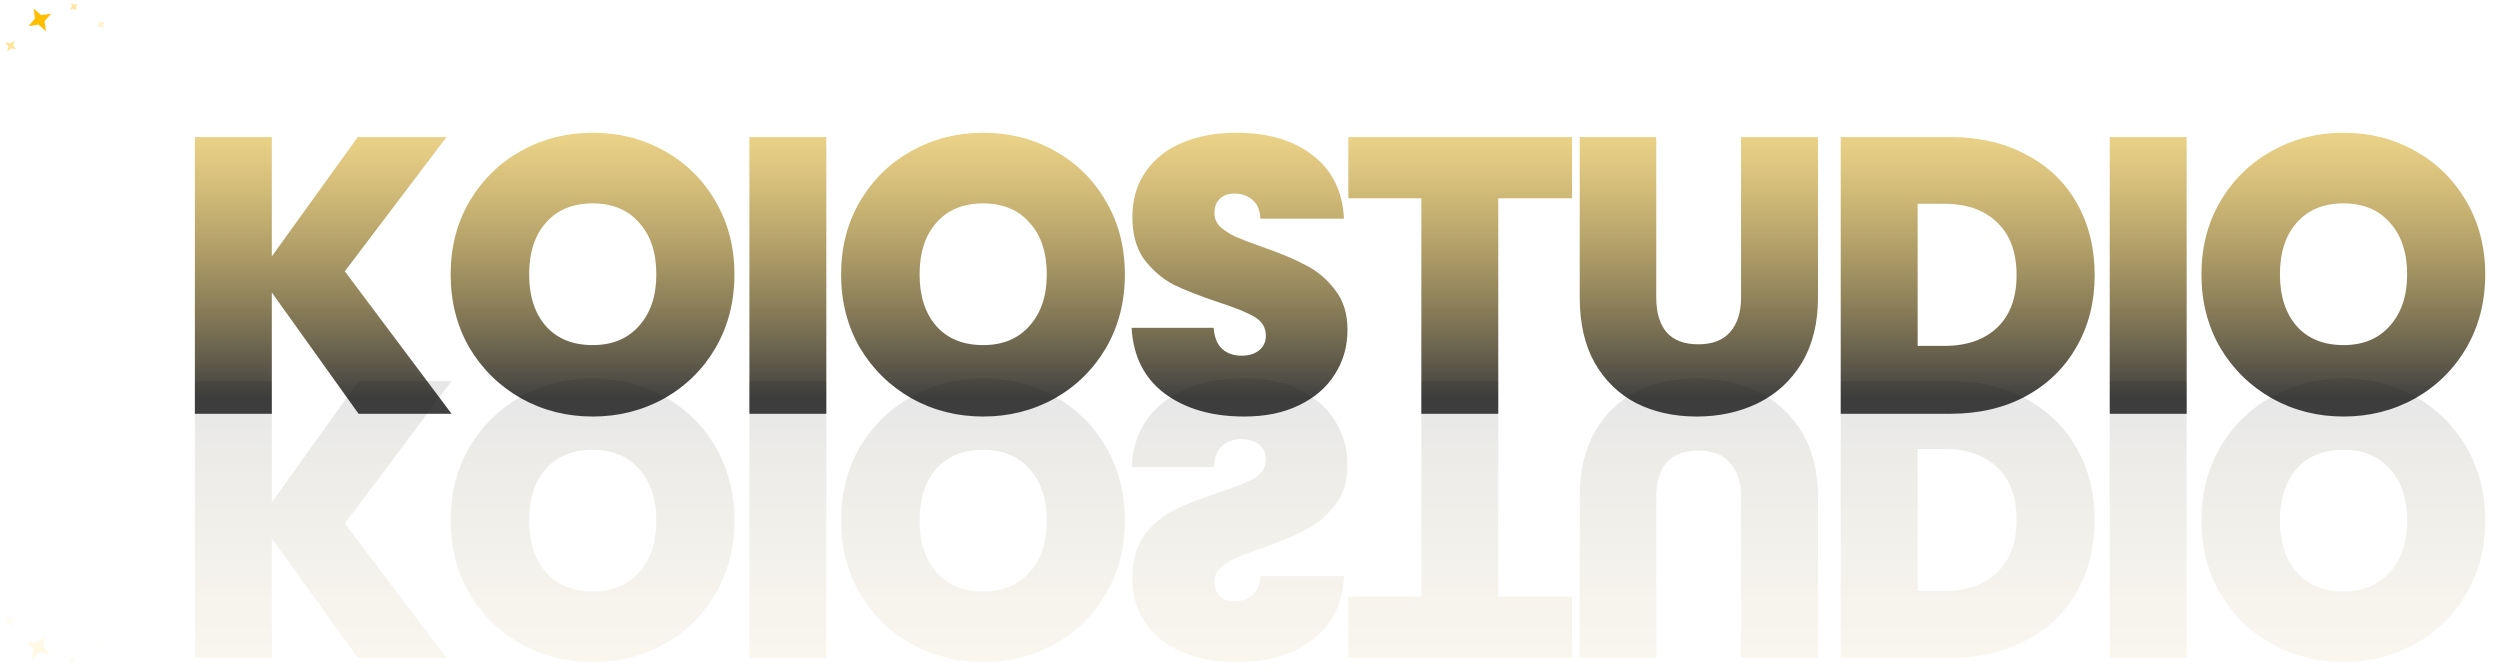
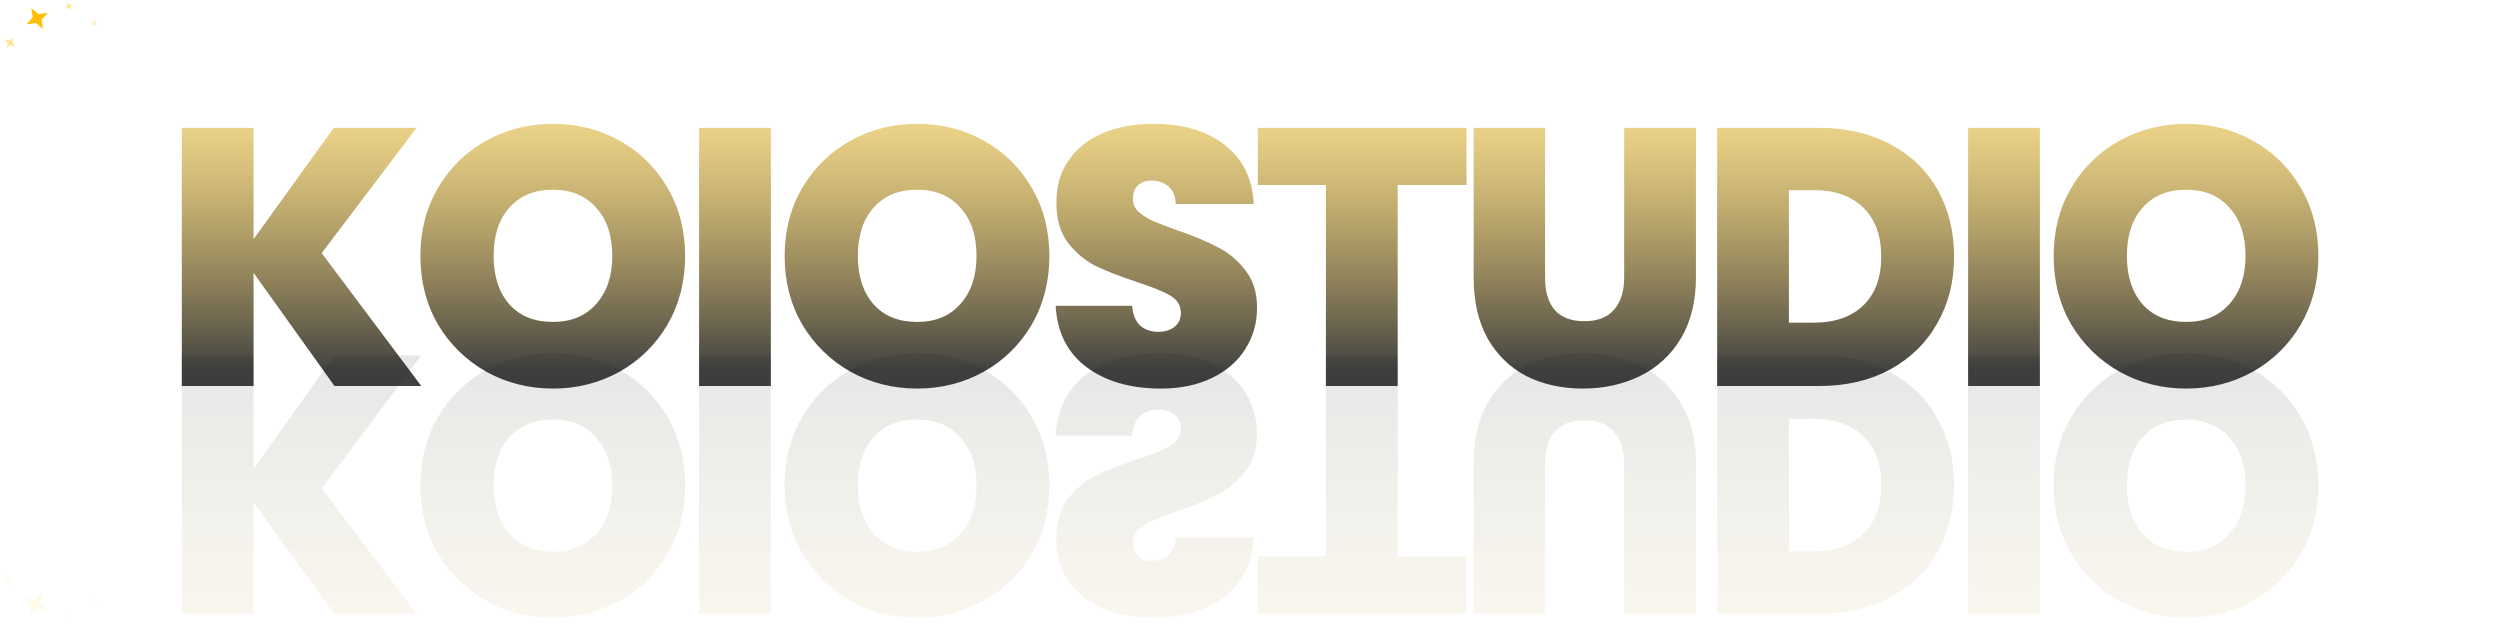
- <svg xmlns="http://www.w3.org/2000/svg" width="1070" height="286" viewBox="0 0 1070 286" fill="none">
+ <svg xmlns="http://www.w3.org/2000/svg" width="1147" height="286" viewBox="0 0 1147 286" fill="none">
  <path d="M153.464 177.099L116.336 125.187V177.099H83.408V58.659H116.336V109.731L153.128 58.659H191.096L147.584 116.115L193.28 177.099H153.464ZM253.69 178.275C242.602 178.275 232.41 175.699 223.114 170.547C213.818 165.283 206.426 158.059 200.938 148.875C195.562 139.579 192.874 129.107 192.874 117.459C192.874 105.811 195.562 95.395 200.938 86.211C206.426 76.915 213.818 69.691 223.114 64.539C232.41 59.387 242.602 56.811 253.69 56.811C264.89 56.811 275.082 59.387 284.266 64.539C293.562 69.691 300.898 76.915 306.274 86.211C311.65 95.395 314.338 105.811 314.338 117.459C314.338 129.107 311.65 139.579 306.274 148.875C300.898 158.059 293.562 165.283 284.266 170.547C274.97 175.699 264.778 178.275 253.69 178.275ZM253.69 147.699C262.09 147.699 268.698 144.955 273.514 139.467C278.442 133.979 280.906 126.643 280.906 117.459C280.906 108.051 278.442 100.659 273.514 95.283C268.698 89.795 262.09 87.051 253.69 87.051C245.178 87.051 238.514 89.795 233.698 95.283C228.882 100.659 226.474 108.051 226.474 117.459C226.474 126.755 228.882 134.147 233.698 139.635C238.514 145.011 245.178 147.699 253.69 147.699ZM353.669 58.659V177.099H320.741V58.659H353.669ZM420.804 178.275C409.716 178.275 399.524 175.699 390.228 170.547C380.932 165.283 373.54 158.059 368.052 148.875C362.676 139.579 359.988 129.107 359.988 117.459C359.988 105.811 362.676 95.395 368.052 86.211C373.54 76.915 380.932 69.691 390.228 64.539C399.524 59.387 409.716 56.811 420.804 56.811C432.004 56.811 442.196 59.387 451.38 64.539C460.676 69.691 468.012 76.915 473.388 86.211C478.764 95.395 481.452 105.811 481.452 117.459C481.452 129.107 478.764 139.579 473.388 148.875C468.012 158.059 460.676 165.283 451.38 170.547C442.084 175.699 431.892 178.275 420.804 178.275ZM420.804 147.699C429.204 147.699 435.812 144.955 440.628 139.467C445.556 133.979 448.02 126.643 448.02 117.459C448.02 108.051 445.556 100.659 440.628 95.283C435.812 89.795 429.204 87.051 420.804 87.051C412.292 87.051 405.628 89.795 400.812 95.283C395.996 100.659 393.588 108.051 393.588 117.459C393.588 126.755 395.996 134.147 400.812 139.635C405.628 145.011 412.292 147.699 420.804 147.699ZM532.543 178.275C518.767 178.275 507.455 175.027 498.607 168.531C489.759 161.923 484.999 152.515 484.327 140.307H519.439C519.775 144.451 521.007 147.475 523.135 149.379C525.263 151.283 528.007 152.235 531.367 152.235C534.391 152.235 536.855 151.507 538.759 150.051C540.775 148.483 541.783 146.355 541.783 143.667C541.783 140.195 540.159 137.507 536.911 135.603C533.663 133.699 528.399 131.571 521.119 129.219C513.391 126.643 507.119 124.179 502.303 121.827C497.599 119.363 493.455 115.835 489.871 111.243C486.399 106.539 484.663 100.435 484.663 92.931C484.663 85.315 486.567 78.819 490.375 73.443C494.183 67.955 499.447 63.811 506.167 61.011C512.887 58.211 520.503 56.811 529.015 56.811C542.791 56.811 553.767 60.059 561.943 66.555C570.231 72.939 574.655 81.955 575.215 93.603H539.431C539.319 90.019 538.199 87.331 536.071 85.539C534.055 83.747 531.423 82.851 528.175 82.851C525.711 82.851 523.695 83.579 522.127 85.035C520.559 86.491 519.775 88.563 519.775 91.251C519.775 93.491 520.615 95.451 522.295 97.131C524.087 98.699 526.271 100.099 528.847 101.331C531.423 102.451 535.231 103.907 540.271 105.699C547.775 108.275 553.935 110.851 558.751 113.427C563.679 115.891 567.879 119.419 571.351 124.011C574.935 128.491 576.727 134.203 576.727 141.147C576.727 148.203 574.935 154.531 571.351 160.131C567.879 165.731 562.783 170.155 556.063 173.403C549.455 176.651 541.615 178.275 532.543 178.275ZM672.843 58.659V84.867H641.259V177.099H608.331V84.867H577.083V58.659H672.843ZM708.881 58.659V127.371C708.881 133.755 710.337 138.683 713.249 142.155C716.273 145.627 720.809 147.363 726.857 147.363C732.905 147.363 737.441 145.627 740.465 142.155C743.601 138.571 745.169 133.643 745.169 127.371V58.659H778.097V127.371C778.097 138.235 775.801 147.531 771.209 155.259C766.617 162.875 760.345 168.643 752.393 172.563C744.553 176.371 735.817 178.275 726.185 178.275C716.553 178.275 707.929 176.371 700.313 172.563C692.809 168.643 686.873 162.875 682.505 155.259C678.249 147.643 676.121 138.347 676.121 127.371V58.659H708.881ZM834.699 58.659C847.131 58.659 857.995 61.179 867.291 66.219C876.699 71.147 883.923 78.091 888.963 87.051C894.003 96.011 896.523 106.259 896.523 117.795C896.523 129.219 893.947 139.411 888.795 148.371C883.755 157.331 876.531 164.387 867.123 169.539C857.827 174.579 847.019 177.099 834.699 177.099H787.827V58.659H834.699ZM832.179 148.035C841.811 148.035 849.371 145.403 854.859 140.139C860.347 134.875 863.091 127.427 863.091 117.795C863.091 108.051 860.347 100.547 854.859 95.283C849.371 89.907 841.811 87.219 832.179 87.219H820.755V148.035H832.179ZM935.894 58.659V177.099H902.966V58.659H935.894ZM1003.03 178.275C991.942 178.275 981.75 175.699 972.454 170.547C963.158 165.283 955.766 158.059 950.278 148.875C944.902 139.579 942.214 129.107 942.214 117.459C942.214 105.811 944.902 95.395 950.278 86.211C955.766 76.915 963.158 69.691 972.454 64.539C981.75 59.387 991.942 56.811 1003.03 56.811C1014.23 56.811 1024.42 59.387 1033.61 64.539C1042.9 69.691 1050.24 76.915 1055.61 86.211C1060.99 95.395 1063.68 105.811 1063.68 117.459C1063.68 129.107 1060.99 139.579 1055.61 148.875C1050.24 158.059 1042.9 165.283 1033.61 170.547C1024.31 175.699 1014.12 178.275 1003.03 178.275ZM1003.03 147.699C1011.43 147.699 1018.04 144.955 1022.85 139.467C1027.78 133.979 1030.25 126.643 1030.25 117.459C1030.25 108.051 1027.78 100.659 1022.85 95.283C1018.04 89.795 1011.43 87.051 1003.03 87.051C994.518 87.051 987.854 89.795 983.038 95.283C978.222 100.659 975.814 108.051 975.814 117.459C975.814 126.755 978.222 134.147 983.038 139.635C987.854 145.011 994.518 147.699 1003.03 147.699Z" fill="url(#paint0_linear_693_2604)" fill-opacity="0.8" />
  <path d="M153.464 163.099L116.336 215.011V163.099H83.408V281.539H116.336V230.467L153.128 281.539H191.096L147.584 224.083L193.28 163.099H153.464ZM253.69 161.923C242.602 161.923 232.41 164.499 223.114 169.651C213.818 174.915 206.426 182.139 200.938 191.323C195.562 200.619 192.874 211.091 192.874 222.739C192.874 234.387 195.562 244.803 200.938 253.987C206.426 263.283 213.818 270.507 223.114 275.659C232.41 280.811 242.602 283.387 253.69 283.387C264.89 283.387 275.082 280.811 284.266 275.659C293.562 270.507 300.898 263.283 306.274 253.987C311.65 244.803 314.338 234.387 314.338 222.739C314.338 211.091 311.65 200.619 306.274 191.323C300.898 182.139 293.562 174.915 284.266 169.651C274.97 164.499 264.778 161.923 253.69 161.923ZM253.69 192.499C262.09 192.499 268.698 195.243 273.514 200.731C278.442 206.219 280.906 213.555 280.906 222.739C280.906 232.147 278.442 239.539 273.514 244.915C268.698 250.403 262.09 253.147 253.69 253.147C245.178 253.147 238.514 250.403 233.698 244.915C228.882 239.539 226.474 232.147 226.474 222.739C226.474 213.443 228.882 206.051 233.698 200.563C238.514 195.187 245.178 192.499 253.69 192.499ZM353.669 281.539V163.099H320.741V281.539H353.669ZM420.804 161.923C409.716 161.923 399.524 164.499 390.228 169.651C380.932 174.915 373.54 182.139 368.052 191.323C362.676 200.619 359.988 211.091 359.988 222.739C359.988 234.387 362.676 244.803 368.052 253.987C373.54 263.283 380.932 270.507 390.228 275.659C399.524 280.811 409.716 283.387 420.804 283.387C432.004 283.387 442.196 280.811 451.38 275.659C460.676 270.507 468.012 263.283 473.388 253.987C478.764 244.803 481.452 234.387 481.452 222.739C481.452 211.091 478.764 200.619 473.388 191.323C468.012 182.139 460.676 174.915 451.38 169.651C442.084 164.499 431.892 161.923 420.804 161.923ZM420.804 192.499C429.204 192.499 435.812 195.243 440.628 200.731C445.556 206.219 448.02 213.555 448.02 222.739C448.02 232.147 445.556 239.539 440.628 244.915C435.812 250.403 429.204 253.147 420.804 253.147C412.292 253.147 405.628 250.403 400.812 244.915C395.996 239.539 393.588 232.147 393.588 222.739C393.588 213.443 395.996 206.051 400.812 200.563C405.628 195.187 412.292 192.499 420.804 192.499ZM532.543 161.923C518.767 161.923 507.455 165.171 498.607 171.667C489.759 178.275 484.999 187.683 484.327 199.891H519.439C519.775 195.747 521.007 192.723 523.135 190.819C525.263 188.915 528.007 187.963 531.367 187.963C534.391 187.963 536.855 188.691 538.759 190.147C540.775 191.715 541.783 193.843 541.783 196.531C541.783 200.003 540.159 202.691 536.911 204.595C533.663 206.499 528.399 208.627 521.119 210.979C513.391 213.555 507.119 216.019 502.303 218.371C497.599 220.835 493.455 224.363 489.871 228.955C486.399 233.659 484.663 239.763 484.663 247.267C484.663 254.883 486.567 261.379 490.375 266.755C494.183 272.243 499.447 276.387 506.167 279.187C512.887 281.987 520.503 283.387 529.015 283.387C542.791 283.387 553.767 280.139 561.943 273.643C570.231 267.259 574.655 258.243 575.215 246.595H539.431C539.319 250.179 538.199 252.867 536.071 254.659C534.055 256.451 531.423 257.347 528.175 257.347C525.711 257.347 523.695 256.619 522.127 255.163C520.559 253.707 519.775 251.635 519.775 248.947C519.775 246.707 520.615 244.747 522.295 243.067C524.087 241.499 526.271 240.099 528.847 238.867C531.423 237.747 535.231 236.291 540.271 234.499C547.775 231.923 553.935 229.347 558.751 226.771C563.679 224.307 567.879 220.779 571.351 216.187C574.935 211.707 576.727 205.995 576.727 199.051C576.727 191.995 574.935 185.667 571.351 180.067C567.879 174.467 562.783 170.043 556.063 166.795C549.455 163.547 541.615 161.923 532.543 161.923ZM672.843 281.539V255.331H641.259V163.099H608.331V255.331H577.083V281.539H672.843ZM708.881 281.539V212.827C708.881 206.443 710.337 201.515 713.249 198.043C716.273 194.571 720.809 192.835 726.857 192.835C732.905 192.835 737.441 194.571 740.465 198.043C743.601 201.627 745.169 206.555 745.169 212.827V281.539H778.097V212.827C778.097 201.963 775.801 192.667 771.209 184.939C766.617 177.323 760.345 171.555 752.393 167.635C744.553 163.827 735.817 161.923 726.185 161.923C716.553 161.923 707.929 163.827 700.313 167.635C692.809 171.555 686.873 177.323 682.505 184.939C678.249 192.555 676.121 201.851 676.121 212.827V281.539H708.881ZM834.699 281.539C847.131 281.539 857.995 279.019 867.291 273.979C876.699 269.051 883.923 262.107 888.963 253.147C894.003 244.187 896.523 233.939 896.523 222.403C896.523 210.979 893.947 200.787 888.795 191.827C883.755 182.867 876.531 175.811 867.123 170.659C857.827 165.619 847.019 163.099 834.699 163.099H787.827V281.539H834.699ZM832.179 192.163C841.811 192.163 849.371 194.795 854.859 200.059C860.347 205.323 863.091 212.771 863.091 222.403C863.091 232.147 860.347 239.651 854.859 244.915C849.371 250.291 841.811 252.979 832.179 252.979H820.755V192.163H832.179ZM935.894 281.539V163.099H902.966V281.539H935.894ZM1003.03 161.923C991.942 161.923 981.75 164.499 972.454 169.651C963.158 174.915 955.766 182.139 950.278 191.323C944.902 200.619 942.214 211.091 942.214 222.739C942.214 234.387 944.902 244.803 950.278 253.987C955.766 263.283 963.158 270.507 972.454 275.659C981.75 280.811 991.942 283.387 1003.03 283.387C1014.23 283.387 1024.42 280.811 1033.61 275.659C1042.9 270.507 1050.24 263.283 1055.61 253.987C1060.99 244.803 1063.68 234.387 1063.68 222.739C1063.68 211.091 1060.99 200.619 1055.61 191.323C1050.24 182.139 1042.9 174.915 1033.61 169.651C1024.31 164.499 1014.12 161.923 1003.03 161.923ZM1003.03 192.499C1011.43 192.499 1018.04 195.243 1022.85 200.731C1027.78 206.219 1030.25 213.555 1030.25 222.739C1030.25 232.147 1027.78 239.539 1022.85 244.915C1018.04 250.403 1011.43 253.147 1003.03 253.147C994.518 253.147 987.854 250.403 983.038 244.915C978.222 239.539 975.814 232.147 975.814 222.739C975.814 213.443 978.222 206.051 983.038 200.563C987.854 195.187 994.518 192.499 1003.03 192.499Z" fill="url(#paint1_linear_693_2604)" fill-opacity="0.1" />
  <path d="M14.368 3.661L17.624 6.478L21.883 5.84L19.066 9.096L19.704 13.355L16.448 10.538L12.189 11.176L15.006 7.92L14.368 3.661Z" fill="#FFBF00" />
  <path d="M2.245 18.04L4.405 18.558L6.204 17.255L5.686 19.415L6.989 21.214L4.829 20.697L3.03 22L3.548 19.839L2.245 18.04Z" fill="#FFBF00" fill-opacity="0.4" />
  <path d="M30.409 1.182L31.729 2.098L33.283 1.691L32.368 3.011L32.774 4.565L31.454 3.65L29.9 4.056L30.815 2.736L30.409 1.182Z" fill="#FFBF00" fill-opacity="0.4" />
  <path d="M42.05 8.779L43.37 9.694L44.924 9.288L44.009 10.608L44.415 12.162L43.095 11.247L41.541 11.653L42.456 10.333L42.05 8.779Z" fill="#FFBF00" fill-opacity="0.2" />
  <path opacity="0.1" d="M13.71 282.023L16.966 279.206L21.225 279.845L18.408 276.588L19.046 272.33L15.79 275.147L11.531 274.508L14.348 277.765L13.71 282.023Z" fill="#FFBF00" />
  <path opacity="0.1" d="M1.587 267.645L3.747 267.128L5.546 268.431L5.029 266.271L6.332 264.472L4.171 264.989L2.372 263.686L2.89 265.846L1.587 267.645Z" fill="#FFBF00" fill-opacity="0.4" />
  <path opacity="0.1" d="M29.752 284.503L31.071 283.588L32.625 283.994L31.71 282.674L32.116 281.12L30.796 282.036L29.242 281.629L30.158 282.949L29.752 284.503Z" fill="#FFBF00" fill-opacity="0.4" />
  <path opacity="0.1" d="M41.393 276.907L42.712 275.991L44.266 276.398L43.351 275.078L43.757 273.524L42.438 274.439L40.884 274.033L41.799 275.353L41.393 276.907Z" fill="#FFBF00" fill-opacity="0.2" />
  <defs>
    <linearGradient id="paint0_linear_693_2604" x1="572" y1="-95.401" x2="572" y2="170.099" gradientUnits="userSpaceOnUse">
      <stop offset="0.484" stop-color="#FFBF00" stop-opacity="0.5" />
      <stop offset="1" stop-color="#121212" />
    </linearGradient>
    <linearGradient id="paint1_linear_693_2604" x1="572" y1="516.599" x2="572" y2="170.099" gradientUnits="userSpaceOnUse">
      <stop offset="0.484" stop-color="#FFBF00" stop-opacity="0.5" />
      <stop offset="1" stop-color="#121212" />
    </linearGradient>
  </defs>
</svg>
